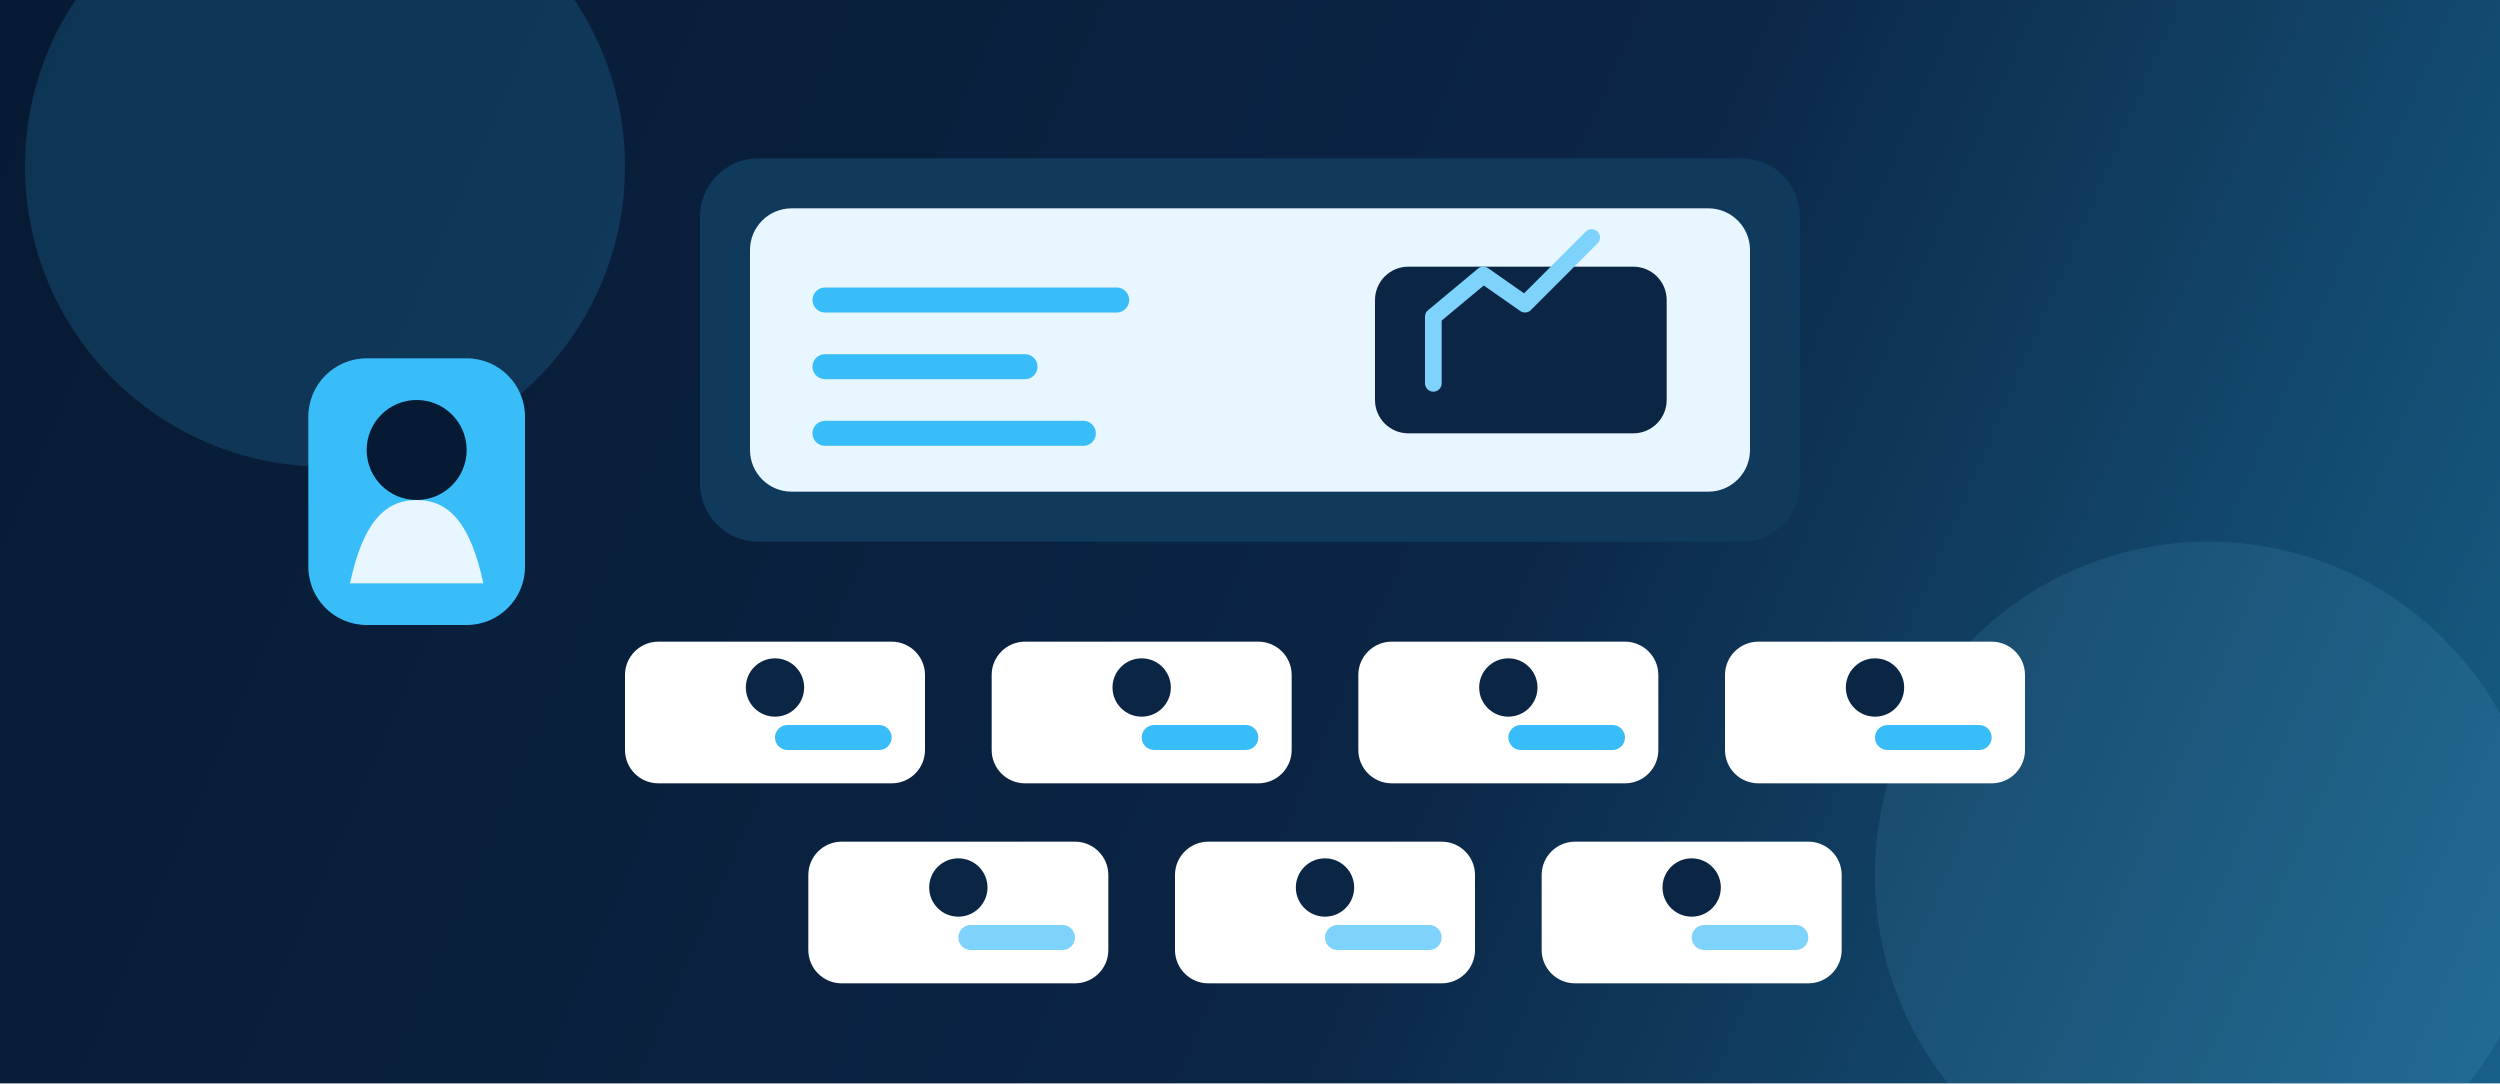
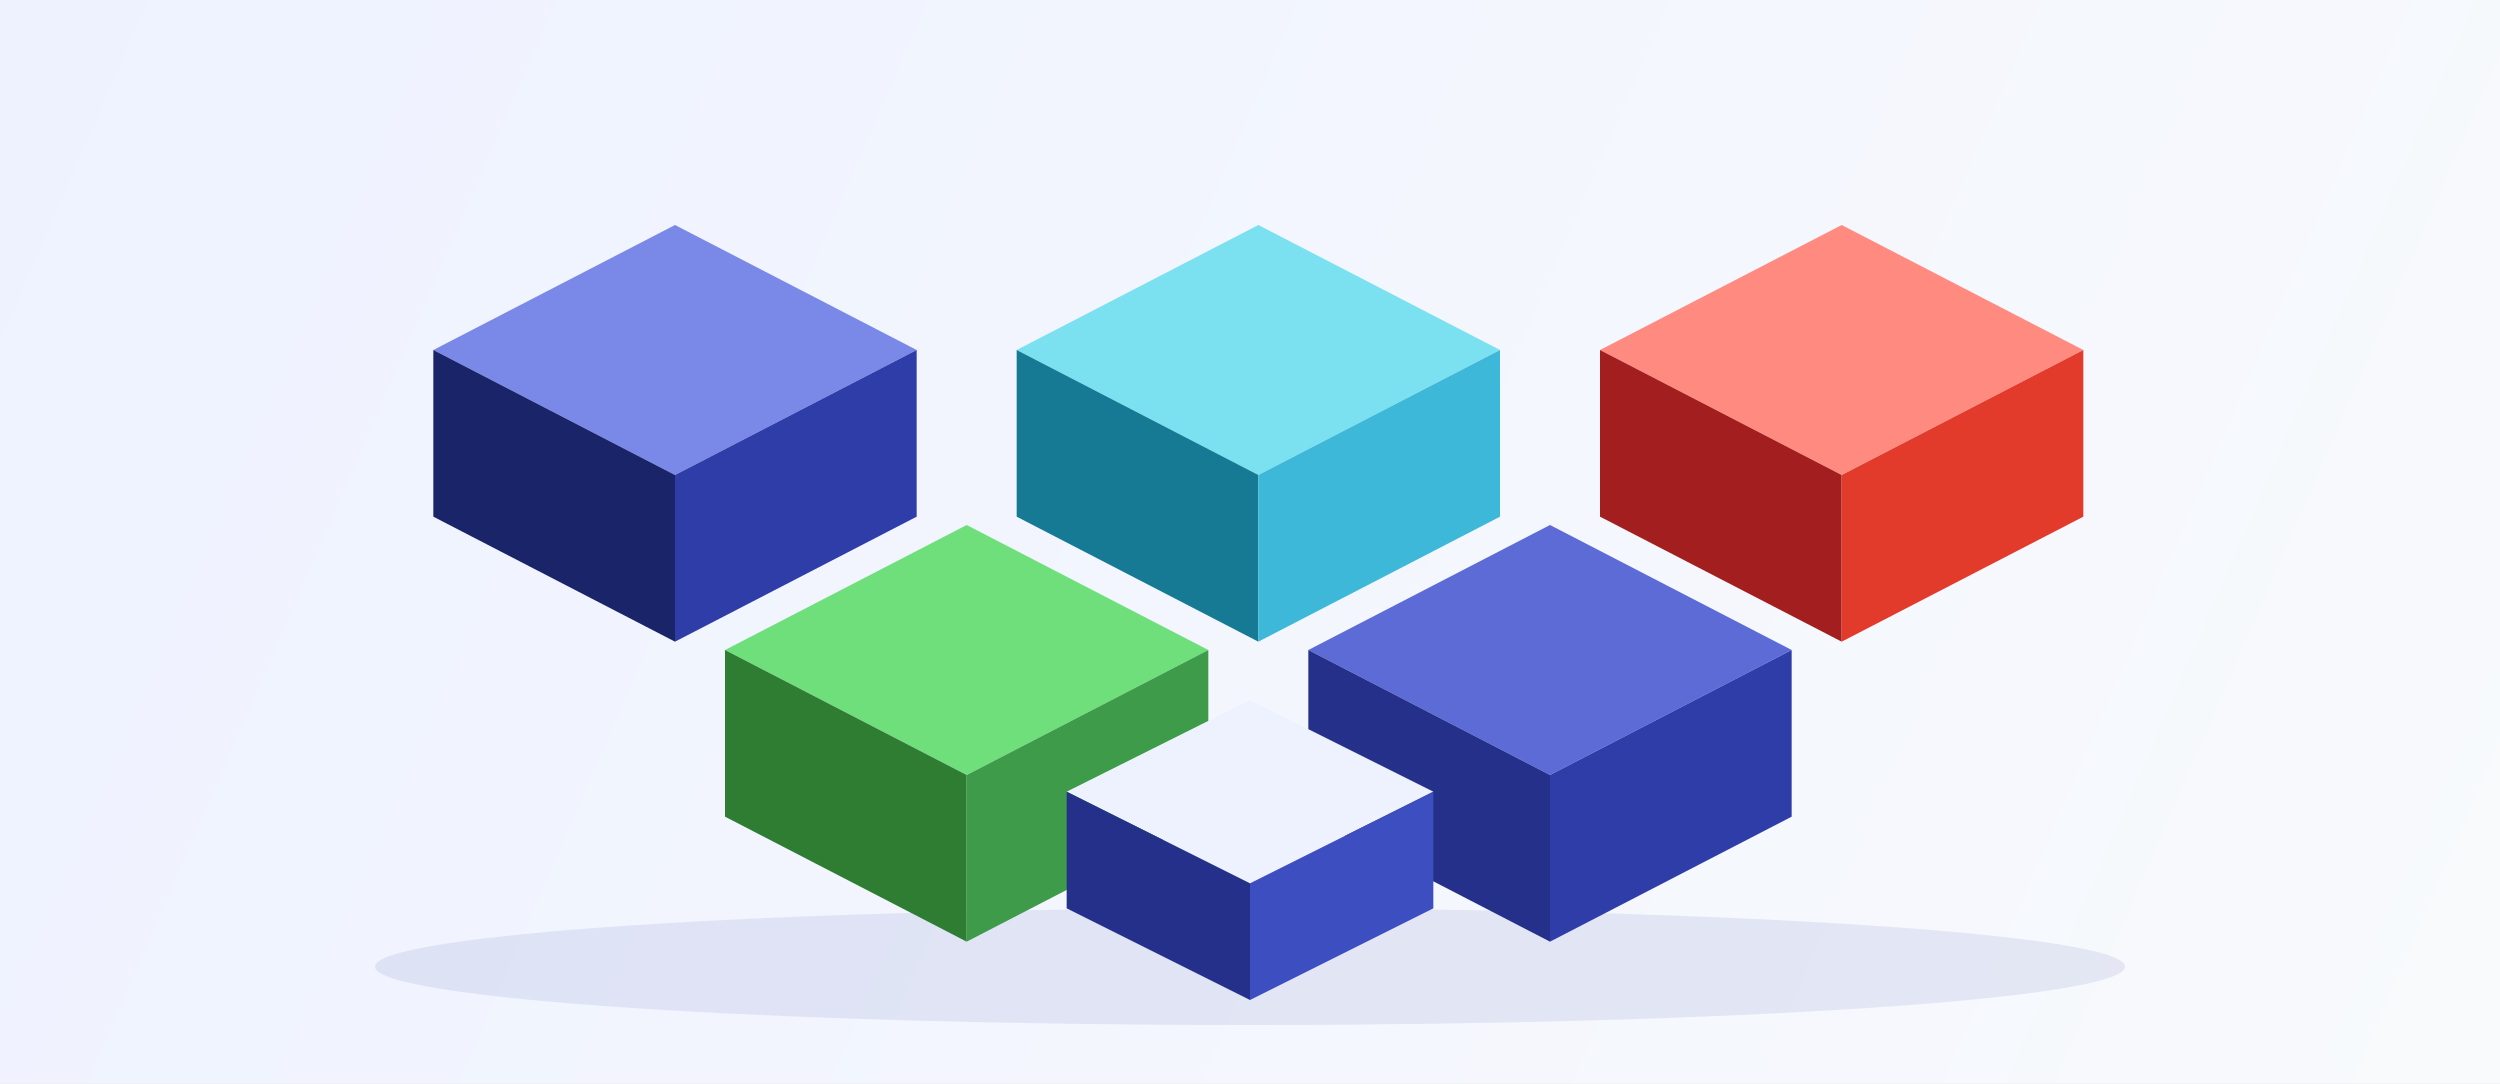
<svg xmlns="http://www.w3.org/2000/svg" viewBox="0 0 600 260" fill="none">
  <defs>
-     <linearGradient id="classes-bg" x1="0" y1="0" x2="600" y2="260" gradientUnits="userSpaceOnUse">
-       <stop stop-color="#071A33" />
-       <stop offset=".58" stop-color="#0B2545" />
-       <stop offset="1" stop-color="#176087" />
+     <linearGradient id="cl-bg" x1="0" y1="0" x2="600" y2="260" gradientUnits="userSpaceOnUse">
+       <stop stop-color="#EEF2FF" />
+       <stop offset="1" stop-color="#F8FAFC" />
    </linearGradient>
+     <filter id="cl-sh" x="-20%" y="-20%" width="140%" height="140%">
+       <feDropShadow dx="0" dy="8" stdDeviation="6" flood-color="#2F3DA8" flood-opacity=".14" />
+     </filter>
  </defs>
-   <rect width="600" height="260" fill="url(#classes-bg)" />
-   <circle cx="78" cy="40" r="72" fill="#38BDF8" fill-opacity=".16" />
-   <circle cx="530" cy="210" r="80" fill="#7DD3FC" fill-opacity=".1" />
-   <rect x="168" y="38" width="264" height="92" rx="14" fill="#0F3A5C" />
-   <rect x="180" y="50" width="240" height="68" rx="10" fill="#E8F6FF" />
-   <path d="M198 72h70M198 88h48M198 104h62" stroke="#38BDF8" stroke-width="6" stroke-linecap="round" />
-   <rect x="330" y="64" width="70" height="40" rx="8" fill="#0B2545" />
-   <path d="M344 92V76l12-10 10 7 16-16" stroke="#7DD3FC" stroke-width="4" stroke-linecap="round" stroke-linejoin="round" />
-   <g fill="#fff">
-     <rect x="150" y="154" width="72" height="34" rx="8" />
-     <rect x="238" y="154" width="72" height="34" rx="8" />
-     <rect x="326" y="154" width="72" height="34" rx="8" />
-     <rect x="414" y="154" width="72" height="34" rx="8" />
-     <rect x="194" y="202" width="72" height="34" rx="8" />
-     <rect x="282" y="202" width="72" height="34" rx="8" />
-     <rect x="370" y="202" width="72" height="34" rx="8" />
+   <rect width="600" height="260" fill="url(#cl-bg)" />
+   <ellipse cx="300" cy="232" rx="210" ry="14" fill="#2F3DA8" opacity=".1" />
+   <g filter="url(#cl-sh)" id="iso-desk">
+     
  </g>
-   <g fill="#0B2545">
-     <circle cx="186" cy="165" r="7" />
-     <circle cx="274" cy="165" r="7" />
-     <circle cx="362" cy="165" r="7" />
-     <circle cx="450" cy="165" r="7" />
-     <circle cx="230" cy="213" r="7" />
-     <circle cx="318" cy="213" r="7" />
-     <circle cx="406" cy="213" r="7" />
+   <g transform="translate(92,46)">
+     <path d="M70 8 L128 38 L70 68 L12 38 Z" fill="#7A88E8" />
+     <path d="M12 38 L70 68 L70 108 L12 78 Z" fill="#1A2468" />
+     <path d="M70 68 L128 38 L128 78 L70 108 Z" fill="#2F3DA8" />
  </g>
-   <rect x="186" y="174" width="28" height="6" rx="3" fill="#38BDF8" />
-   <rect x="274" y="174" width="28" height="6" rx="3" fill="#38BDF8" />
-   <rect x="362" y="174" width="28" height="6" rx="3" fill="#38BDF8" />
-   <rect x="450" y="174" width="28" height="6" rx="3" fill="#38BDF8" />
-   <rect x="230" y="222" width="28" height="6" rx="3" fill="#7DD3FC" />
-   <rect x="318" y="222" width="28" height="6" rx="3" fill="#7DD3FC" />
-   <rect x="406" y="222" width="28" height="6" rx="3" fill="#7DD3FC" />
-   <rect x="74" y="86" width="52" height="64" rx="14" fill="#38BDF8" />
-   <circle cx="100" cy="108" r="12" fill="#071A33" />
-   <path d="M84 140c3-14 8-20 16-20s13 6 16 20" fill="#E8F6FF" />
+   <g transform="translate(232,46)">
+     <path d="M70 8 L128 38 L70 68 L12 38 Z" fill="#7BE0F0" />
+     <path d="M12 38 L70 68 L70 108 L12 78 Z" fill="#167A94" />
+     <path d="M70 68 L128 38 L128 78 L70 108 Z" fill="#3DB8D8" />
+   </g>
+   <g transform="translate(372,46)">
+     <path d="M70 8 L128 38 L70 68 L12 38 Z" fill="#FF8B80" />
+     <path d="M12 38 L70 68 L70 108 L12 78 Z" fill="#A31F1F" />
+     <path d="M70 68 L128 38 L128 78 L70 108 Z" fill="#E23B2C" />
+   </g>
+   <g transform="translate(162,118)">
+     <path d="M70 8 L128 38 L70 68 L12 38 Z" fill="#6FDF7C" />
+     <path d="M12 38 L70 68 L70 108 L12 78 Z" fill="#2E7D32" />
+     <path d="M70 68 L128 38 L128 78 L70 108 Z" fill="#3D9B4A" />
+   </g>
+   <g transform="translate(302,118)">
+     <path d="M70 8 L128 38 L70 68 L12 38 Z" fill="#5C6BD6" />
+     <path d="M12 38 L70 68 L70 108 L12 78 Z" fill="#24308A" />
+     <path d="M70 68 L128 38 L128 78 L70 108 Z" fill="#2F3DA8" />
+   </g>
+   <g transform="translate(248,168)">
+     <path d="M52 0 L96 22 L52 44 L8 22 Z" fill="#EEF2FF" />
+     <path d="M8 22 L52 44 L52 72 L8 50 Z" fill="#24308A" />
+     <path d="M52 44 L96 22 L96 50 L52 72 Z" fill="#3D4EC0" />
+   </g>
</svg>
